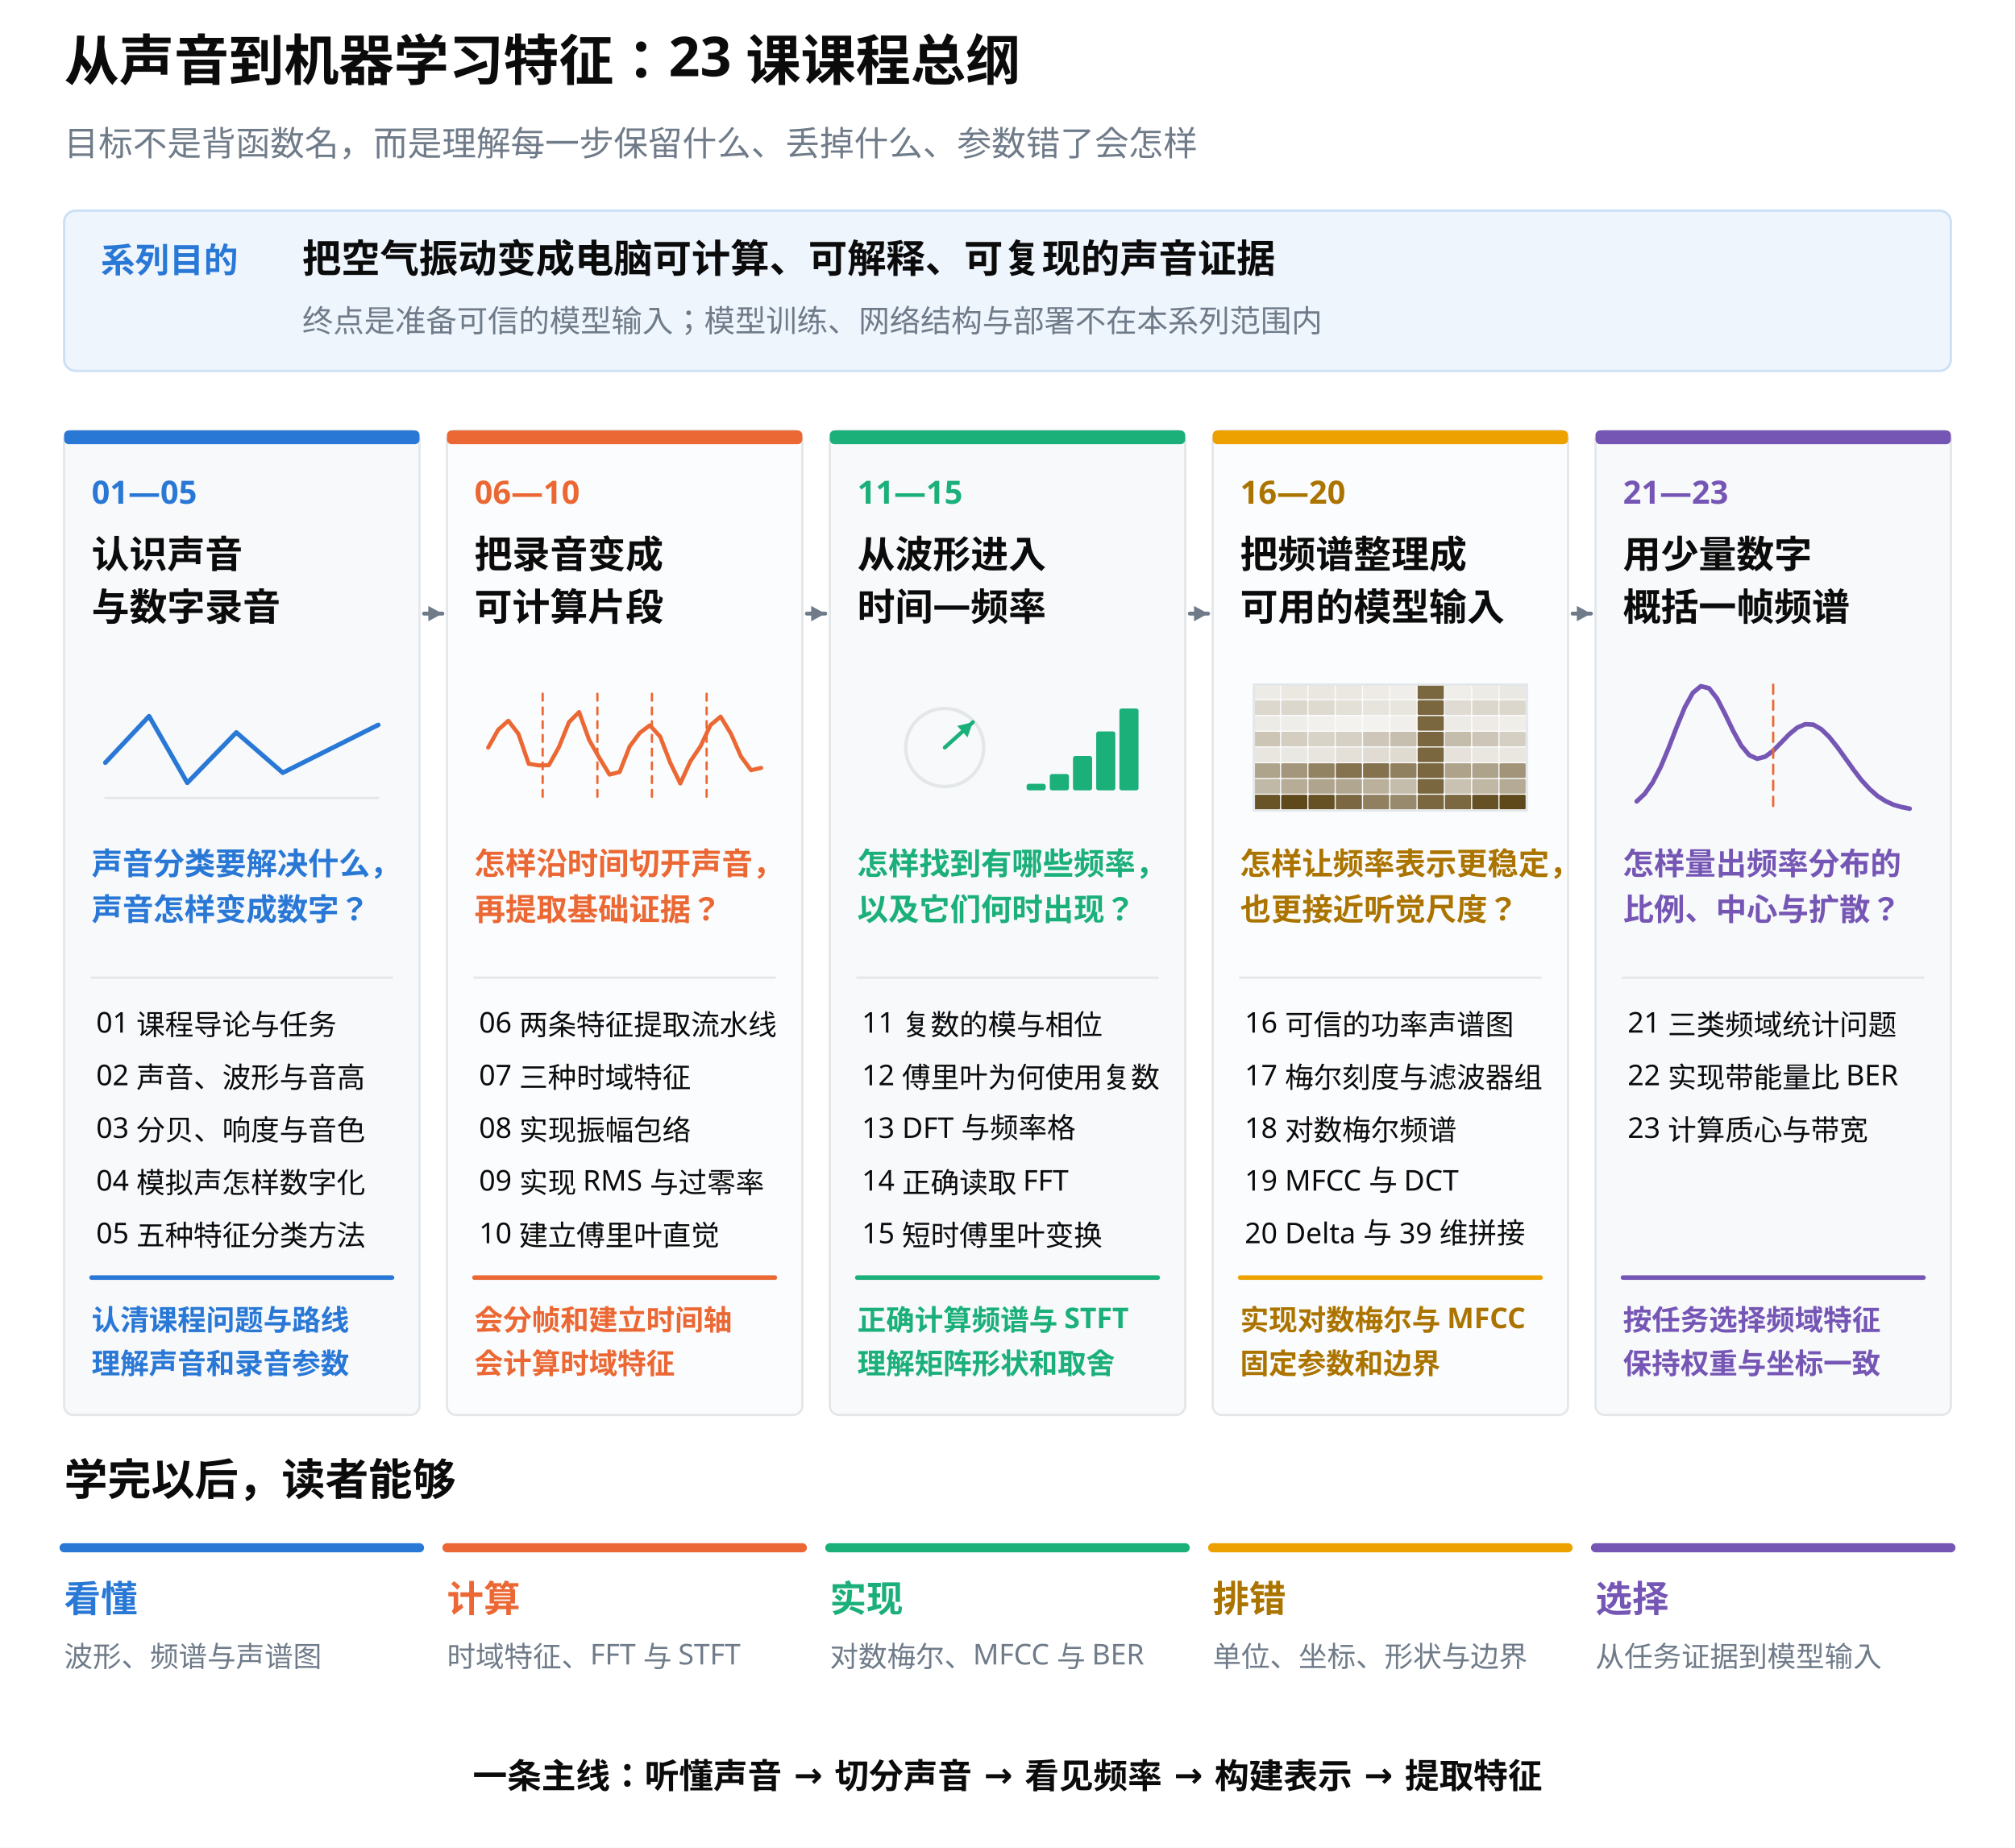
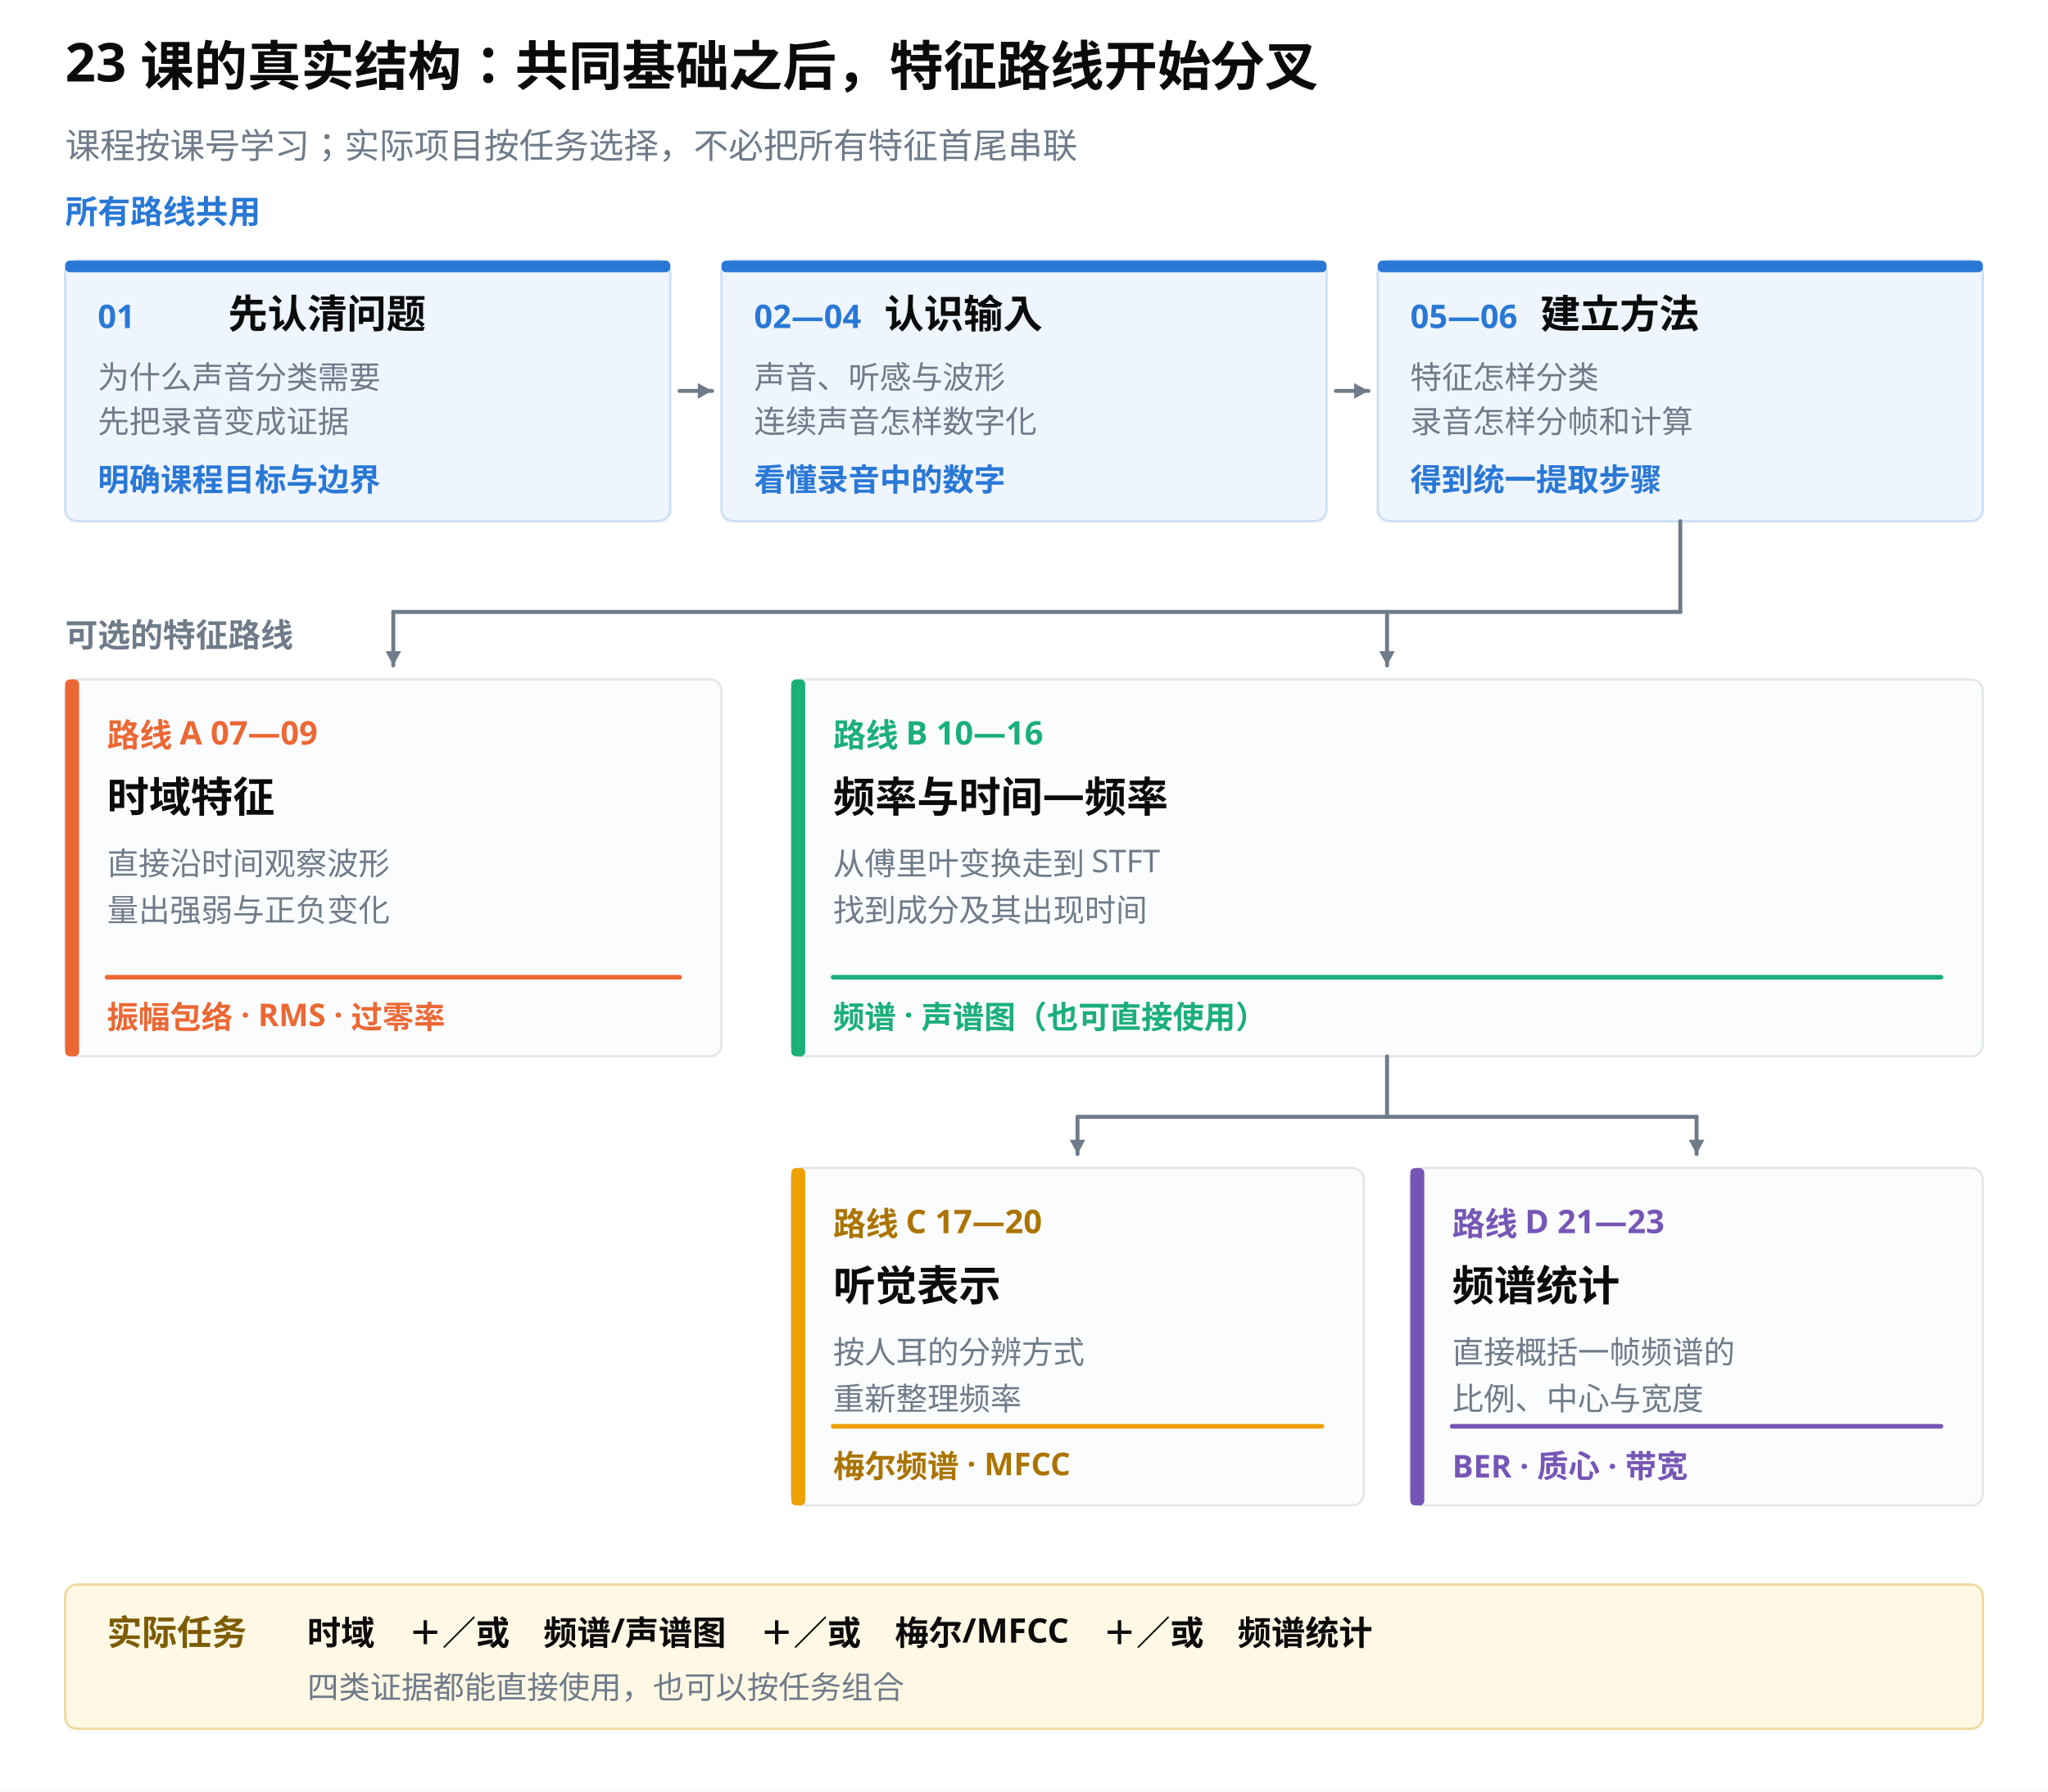
- <svg xmlns="http://www.w3.org/2000/svg" viewBox="0 0 880 807" width="880" height="807" font-family="Microsoft YaHei, PingFang SC, Noto Sans SC, Hiragino Sans GB, sans-serif" fill="#0b0b0b" role="img" aria-label="从声音到机器学习特征的二十三课桌面课程总纲">
-   <rect width="880" height="807" fill="#ffffff" />
-   <text x="28" y="35" font-size="24" font-weight="700" fill="#0b0b0b" text-anchor="start">
-     <tspan x="28" dy="0">从声音到机器学习特征：23 课课程总纲</tspan>
+ <svg xmlns="http://www.w3.org/2000/svg" viewBox="0 0 880 770" width="880" height="770" font-family="Microsoft YaHei, PingFang SC, Noto Sans SC, Hiragino Sans GB, sans-serif" fill="#0b0b0b" role="img" aria-label="二十三课从共同基础分向四类声音特征的桌面课程路线图">
+   <rect width="880" height="770" fill="#ffffff" />
+   <text x="28" y="35" font-size="23" font-weight="700" fill="#0b0b0b" text-anchor="start">
+     <tspan x="28" dy="0">23 课的真实结构：共同基础之后，特征路线开始分叉</tspan>
  </text>
-   <text x="28" y="68" font-size="15" font-weight="400" fill="#6f7b89" text-anchor="start">目标不是背函数名，而是理解每一步保留什么、丢掉什么、参数错了会怎样</text>
-   <rect x="28" y="92" width="824" height="70" rx="5" fill="#eef5fd" stroke="#cbdff5" stroke-width="1" />
-   <text x="44" y="119" font-size="15" font-weight="700" fill="#2a78d6" text-anchor="start">系列目的</text>
-   <text x="132" y="119" font-size="17" font-weight="700" fill="#0b0b0b" text-anchor="start">把空气振动变成电脑可计算、可解释、可复现的声音证据</text>
-   <text x="132" y="145" font-size="13.5" font-weight="400" fill="#6f7b89" text-anchor="start">终点是准备可信的模型输入；模型训练、网络结构与部署不在本系列范围内</text>
-   <rect x="28" y="188" width="155.2" height="430" rx="4" fill="#f7f9fb" stroke="#e3e7ea" stroke-width="1" />
-   <rect x="28" y="188" width="155.2" height="6" rx="2" fill="#2a78d6" stroke="none" stroke-width="1" />
-   <text x="40" y="220" font-size="14" font-weight="700" fill="#2a78d6" text-anchor="start">01—05</text>
-   <text x="40" y="248" font-size="16.5" font-weight="700" fill="#0b0b0b" text-anchor="start">
-     <tspan x="40" dy="0">认识声音</tspan>
-     <tspan x="40" dy="23">与数字录音</tspan>
+   <text x="28" y="68" font-size="15" font-weight="400" fill="#6f7b89" text-anchor="start">课程按课号学习；实际项目按任务选择，不必把所有特征首尾串联</text>
+   <text x="28" y="96" font-size="14" font-weight="700" fill="#2a78d6" text-anchor="start">所有路线共用</text>
+   <rect x="28" y="112" width="260" height="112" rx="5" fill="#eef5fd" stroke="#cbdff5" stroke-width="1" />
+   <rect x="28" y="112" width="260" height="5" rx="2" fill="#2a78d6" stroke="none" stroke-width="1" />
+   <text x="42" y="141" font-size="14" font-weight="700" fill="#2a78d6" text-anchor="start">01</text>
+   <text x="98" y="141" font-size="17" font-weight="700" fill="#0b0b0b" text-anchor="start">先认清问题</text>
+   <text x="42" y="167" font-size="13.5" font-weight="400" fill="#6f7b89" text-anchor="start">
+     <tspan x="42" dy="0">为什么声音分类需要</tspan>
+     <tspan x="42" dy="19">先把录音变成证据</tspan>
  </text>
-   <polyline points="46.0,333.1 65.1,312.8 81.8,341.9 103.2,319.9 123.5,337.5 165.2,316.6" fill="none" stroke="#2a78d6" stroke-width="2" stroke-linejoin="round" stroke-linecap="round" />
-   <line x1="46.0" y1="348.5" x2="165.2" y2="348.5" stroke="#e3e7ea" stroke-width="1" stroke-linecap="round" />
-   <text x="40" y="382" font-size="13.5" font-weight="700" fill="#2a78d6" text-anchor="start">
-     <tspan x="40" dy="0">声音分类要解决什么，</tspan>
-     <tspan x="40" dy="20">声音怎样变成数字？</tspan>
+   <text x="42" y="211" font-size="13.5" font-weight="700" fill="#2a78d6" text-anchor="start">明确课程目标与边界</text>
+   <line x1="292.0" y1="168.0" x2="306.0" y2="168.0" stroke="#6f7b89" stroke-width="1.7" stroke-linecap="round" />
+   <polygon points="306,168 299.857,171.356 299.857,164.644" fill="#6f7b89" />
+   <rect x="310" y="112" width="260" height="112" rx="5" fill="#eef5fd" stroke="#cbdff5" stroke-width="1" />
+   <rect x="310" y="112" width="260" height="5" rx="2" fill="#2a78d6" stroke="none" stroke-width="1" />
+   <text x="324" y="141" font-size="14" font-weight="700" fill="#2a78d6" text-anchor="start">02—04</text>
+   <text x="380" y="141" font-size="17" font-weight="700" fill="#0b0b0b" text-anchor="start">认识输入</text>
+   <text x="324" y="167" font-size="13.5" font-weight="400" fill="#6f7b89" text-anchor="start">
+     <tspan x="324" dy="0">声音、听感与波形</tspan>
+     <tspan x="324" dy="19">连续声音怎样数字化</tspan>
  </text>
-   <line x1="40.0" y1="427.0" x2="171.2" y2="427.0" stroke="#e3e7ea" stroke-width="1" stroke-linecap="round" />
-   <text x="42" y="451" font-size="12.5" font-weight="400" fill="#0b0b0b" text-anchor="start">01  课程导论与任务</text>
-   <text x="42" y="474" font-size="12.5" font-weight="400" fill="#0b0b0b" text-anchor="start">02  声音、波形与音高</text>
-   <text x="42" y="497" font-size="12.5" font-weight="400" fill="#0b0b0b" text-anchor="start">03  分贝、响度与音色</text>
-   <text x="42" y="520" font-size="12.5" font-weight="400" fill="#0b0b0b" text-anchor="start">04  模拟声怎样数字化</text>
-   <text x="42" y="543" font-size="12.5" font-weight="400" fill="#0b0b0b" text-anchor="start">05  五种特征分类方法</text>
-   <line x1="40.0" y1="558.0" x2="171.2" y2="558.0" stroke="#2a78d6" stroke-width="2" stroke-linecap="round" />
-   <text x="40" y="581" font-size="12.5" font-weight="700" fill="#2a78d6" text-anchor="start">
-     <tspan x="40" dy="0">认清课程问题与路线</tspan>
-     <tspan x="40" dy="19">理解声音和录音参数</tspan>
+   <text x="324" y="211" font-size="13.5" font-weight="700" fill="#2a78d6" text-anchor="start">看懂录音中的数字</text>
+   <line x1="574.0" y1="168.0" x2="588.0" y2="168.0" stroke="#6f7b89" stroke-width="1.7" stroke-linecap="round" />
+   <polygon points="588,168 581.857,171.356 581.857,164.644" fill="#6f7b89" />
+   <rect x="592" y="112" width="260" height="112" rx="5" fill="#eef5fd" stroke="#cbdff5" stroke-width="1" />
+   <rect x="592" y="112" width="260" height="5" rx="2" fill="#2a78d6" stroke="none" stroke-width="1" />
+   <text x="606" y="141" font-size="14" font-weight="700" fill="#2a78d6" text-anchor="start">05—06</text>
+   <text x="662" y="141" font-size="17" font-weight="700" fill="#0b0b0b" text-anchor="start">建立方法</text>
+   <text x="606" y="167" font-size="13.5" font-weight="400" fill="#6f7b89" text-anchor="start">
+     <tspan x="606" dy="0">特征怎样分类</tspan>
+     <tspan x="606" dy="19">录音怎样分帧和计算</tspan>
  </text>
-   <line x1="185.2" y1="268.0" x2="193.2" y2="268.0" stroke="#6f7b89" stroke-width="1.7" stroke-linecap="round" />
-   <polygon points="193.2,268 187.057,271.356 187.057,264.644" fill="#6f7b89" />
-   <rect x="195.2" y="188" width="155.2" height="430" rx="4" fill="#fbfcfd" stroke="#e3e7ea" stroke-width="1" />
-   <rect x="195.2" y="188" width="155.2" height="6" rx="2" fill="#eb6834" stroke="none" stroke-width="1" />
-   <text x="207.2" y="220" font-size="14" font-weight="700" fill="#eb6834" text-anchor="start">06—10</text>
-   <text x="207.2" y="248" font-size="16.5" font-weight="700" fill="#0b0b0b" text-anchor="start">
-     <tspan x="207.2" dy="0">把录音变成</tspan>
-     <tspan x="207.2" dy="23">可计算片段</tspan>
+   <text x="606" y="211" font-size="13.5" font-weight="700" fill="#2a78d6" text-anchor="start">得到统一提取步骤</text>
+   <line x1="722.0" y1="224.0" x2="722.0" y2="263.0" stroke="#6f7b89" stroke-width="1.7" stroke-linecap="round" />
+   <line x1="169.0" y1="263.0" x2="722.0" y2="263.0" stroke="#6f7b89" stroke-width="1.7" stroke-linecap="round" />
+   <line x1="169.0" y1="263.0" x2="169.0" y2="286.0" stroke="#6f7b89" stroke-width="1.7" stroke-linecap="round" />
+   <polygon points="169,286 165.644,279.857 172.356,279.857" fill="#6f7b89" />
+   <line x1="596.0" y1="263.0" x2="596.0" y2="286.0" stroke="#6f7b89" stroke-width="1.7" stroke-linecap="round" />
+   <polygon points="596,286 592.644,279.857 599.356,279.857" fill="#6f7b89" />
+   <text x="28" y="278" font-size="14" font-weight="700" fill="#6f7b89" text-anchor="start">可选的特征路线</text>
+   <rect x="28" y="292" width="282" height="162" rx="5" fill="#fbfcfd" stroke="#e3e7ea" stroke-width="1" />
+   <rect x="28" y="292" width="6" height="162" rx="2" fill="#eb6834" stroke="none" stroke-width="1" />
+   <text x="46" y="321" font-size="14" font-weight="700" fill="#eb6834" text-anchor="start">路线 A  07—09</text>
+   <text x="46" y="349" font-size="18" font-weight="700" fill="#0b0b0b" text-anchor="start">时域特征</text>
+   <text x="46" y="376" font-size="13.5" font-weight="400" fill="#6f7b89" text-anchor="start">
+     <tspan x="46" dy="0">直接沿时间观察波形</tspan>
+     <tspan x="46" dy="20">量出强弱与正负变化</tspan>
  </text>
-   <polyline points="213.2,326.5 217.6,318.7 222.0,314.8 226.4,320.5 230.9,333.6 235.3,334.3 239.7,334.2 244.1,326.3 248.5,315.4 252.9,311.0 257.3,323.2 261.8,331.1 266.2,338.3 270.6,337.2 275.0,326.0 279.4,320.1 283.8,316.8 288.3,321.7 292.7,333.1 297.1,342.2 301.5,332.5 305.9,326.0 310.3,316.7 314.7,313.0 319.2,320.4 323.6,330.4 328.0,336.4 332.4,335.4" fill="none" stroke="#eb6834" stroke-width="1.8" stroke-linejoin="round" stroke-linecap="round" />
-   <line x1="237.0" y1="303.0" x2="237.0" y2="350.0" stroke="#eb6834" stroke-width="1" stroke-dasharray="3 3" stroke-linecap="round" />
-   <line x1="260.9" y1="303.0" x2="260.9" y2="350.0" stroke="#eb6834" stroke-width="1" stroke-dasharray="3 3" stroke-linecap="round" />
-   <line x1="284.7" y1="303.0" x2="284.7" y2="350.0" stroke="#eb6834" stroke-width="1" stroke-dasharray="3 3" stroke-linecap="round" />
-   <line x1="308.6" y1="303.0" x2="308.6" y2="350.0" stroke="#eb6834" stroke-width="1" stroke-dasharray="3 3" stroke-linecap="round" />
-   <text x="207.2" y="382" font-size="13.5" font-weight="700" fill="#eb6834" text-anchor="start">
-     <tspan x="207.2" dy="0">怎样沿时间切开声音，</tspan>
-     <tspan x="207.2" dy="20">再提取基础证据？</tspan>
+   <line x1="46.0" y1="420.0" x2="292.0" y2="420.0" stroke="#eb6834" stroke-width="2" stroke-linecap="round" />
+   <text x="46" y="442" font-size="13.5" font-weight="700" fill="#eb6834" text-anchor="start">振幅包络 · RMS · 过零率</text>
+   <rect x="340" y="292" width="512" height="162" rx="5" fill="#fbfcfd" stroke="#e3e7ea" stroke-width="1" />
+   <rect x="340" y="292" width="6" height="162" rx="2" fill="#1baf7a" stroke="none" stroke-width="1" />
+   <text x="358" y="321" font-size="14" font-weight="700" fill="#1baf7a" text-anchor="start">路线 B  10—16</text>
+   <text x="358" y="349" font-size="18" font-weight="700" fill="#0b0b0b" text-anchor="start">频率与时间—频率</text>
+   <text x="358" y="376" font-size="13.5" font-weight="400" fill="#6f7b89" text-anchor="start">
+     <tspan x="358" dy="0">从傅里叶变换走到 STFT</tspan>
+     <tspan x="358" dy="20">找到成分及其出现时间</tspan>
  </text>
-   <line x1="207.2" y1="427.0" x2="338.4" y2="427.0" stroke="#e3e7ea" stroke-width="1" stroke-linecap="round" />
-   <text x="209.2" y="451" font-size="12.5" font-weight="400" fill="#0b0b0b" text-anchor="start">06  两条特征提取流水线</text>
-   <text x="209.2" y="474" font-size="12.5" font-weight="400" fill="#0b0b0b" text-anchor="start">07  三种时域特征</text>
-   <text x="209.2" y="497" font-size="12.5" font-weight="400" fill="#0b0b0b" text-anchor="start">08  实现振幅包络</text>
-   <text x="209.2" y="520" font-size="12.5" font-weight="400" fill="#0b0b0b" text-anchor="start">09  实现 RMS 与过零率</text>
-   <text x="209.2" y="543" font-size="12.5" font-weight="400" fill="#0b0b0b" text-anchor="start">10  建立傅里叶直觉</text>
-   <line x1="207.2" y1="558.0" x2="338.4" y2="558.0" stroke="#eb6834" stroke-width="2" stroke-linecap="round" />
-   <text x="207.2" y="581" font-size="12.5" font-weight="700" fill="#eb6834" text-anchor="start">
-     <tspan x="207.2" dy="0">会分帧和建立时间轴</tspan>
-     <tspan x="207.2" dy="19">会计算时域特征</tspan>
+   <line x1="358.0" y1="420.0" x2="834.0" y2="420.0" stroke="#1baf7a" stroke-width="2" stroke-linecap="round" />
+   <text x="358" y="442" font-size="13.5" font-weight="700" fill="#1baf7a" text-anchor="start">频谱 · 声谱图（也可直接使用）</text>
+   <line x1="596.0" y1="454.0" x2="596.0" y2="480.0" stroke="#6f7b89" stroke-width="1.7" stroke-linecap="round" />
+   <line x1="463.0" y1="480.0" x2="729.0" y2="480.0" stroke="#6f7b89" stroke-width="1.7" stroke-linecap="round" />
+   <line x1="463.0" y1="480.0" x2="463.0" y2="496.0" stroke="#6f7b89" stroke-width="1.7" stroke-linecap="round" />
+   <polygon points="463,496 459.644,489.857 466.356,489.857" fill="#6f7b89" />
+   <line x1="729.0" y1="480.0" x2="729.0" y2="496.0" stroke="#6f7b89" stroke-width="1.7" stroke-linecap="round" />
+   <polygon points="729,496 725.644,489.857 732.356,489.857" fill="#6f7b89" />
+   <rect x="340" y="502" width="246" height="145" rx="5" fill="#fbfcfd" stroke="#e3e7ea" stroke-width="1" />
+   <rect x="340" y="502" width="6" height="145" rx="2" fill="#eda100" stroke="none" stroke-width="1" />
+   <text x="358" y="531" font-size="14" font-weight="700" fill="#ab7400" text-anchor="start">路线 C  17—20</text>
+   <text x="358" y="559" font-size="18" font-weight="700" fill="#0b0b0b" text-anchor="start">听觉表示</text>
+   <text x="358" y="586" font-size="13.5" font-weight="400" fill="#6f7b89" text-anchor="start">
+     <tspan x="358" dy="0">按人耳的分辨方式</tspan>
+     <tspan x="358" dy="20">重新整理频率</tspan>
  </text>
-   <line x1="352.4" y1="268.0" x2="360.4" y2="268.0" stroke="#6f7b89" stroke-width="1.7" stroke-linecap="round" />
-   <polygon points="360.4,268 354.257,271.356 354.257,264.644" fill="#6f7b89" />
-   <rect x="362.4" y="188" width="155.2" height="430" rx="4" fill="#f7f9fb" stroke="#e3e7ea" stroke-width="1" />
-   <rect x="362.4" y="188" width="155.2" height="6" rx="2" fill="#1baf7a" stroke="none" stroke-width="1" />
-   <text x="374.4" y="220" font-size="14" font-weight="700" fill="#1baf7a" text-anchor="start">11—15</text>
-   <text x="374.4" y="248" font-size="16.5" font-weight="700" fill="#0b0b0b" text-anchor="start">
-     <tspan x="374.4" dy="0">从波形进入</tspan>
-     <tspan x="374.4" dy="23">时间—频率</tspan>
+   <line x1="358.0" y1="613.0" x2="568.0" y2="613.0" stroke="#eda100" stroke-width="2" stroke-linecap="round" />
+   <text x="358" y="635" font-size="13.5" font-weight="700" fill="#ab7400" text-anchor="start">梅尔频谱 · MFCC</text>
+   <rect x="606" y="502" width="246" height="145" rx="5" fill="#fbfcfd" stroke="#e3e7ea" stroke-width="1" />
+   <rect x="606" y="502" width="6" height="145" rx="2" fill="#7656b5" stroke="none" stroke-width="1" />
+   <text x="624" y="531" font-size="14" font-weight="700" fill="#7656b5" text-anchor="start">路线 D  21—23</text>
+   <text x="624" y="559" font-size="18" font-weight="700" fill="#0b0b0b" text-anchor="start">频谱统计</text>
+   <text x="624" y="586" font-size="13.5" font-weight="400" fill="#6f7b89" text-anchor="start">
+     <tspan x="624" dy="0">直接概括一帧频谱的</tspan>
+     <tspan x="624" dy="20">比例、中心与宽度</tspan>
  </text>
-   <circle cx="412.584" cy="326.5" r="17.05" fill="none" stroke="#e3e7ea" stroke-width="1.5" />
-   <line x1="412.6" y1="326.5" x2="424.9" y2="315.4" stroke="#1baf7a" stroke-width="1.7" stroke-linecap="round" />
-   <polygon points="424.86,315.418 422.549,322.025 418.051,317.043" fill="#1baf7a" />
-   <rect x="448.344" y="342.34" width="8.344" height="2.86" rx="1" fill="#1baf7a" stroke="none" stroke-width="1" />
-   <rect x="458.476" y="338.05" width="8.344" height="7.15" rx="1" fill="#1baf7a" stroke="none" stroke-width="1" />
-   <rect x="468.608" y="330.185" width="8.344" height="15.015" rx="1" fill="#1baf7a" stroke="none" stroke-width="1" />
-   <rect x="478.74" y="319.46" width="8.344" height="25.74" rx="1" fill="#1baf7a" stroke="none" stroke-width="1" />
-   <rect x="488.872" y="309.45" width="8.344" height="35.75" rx="1" fill="#1baf7a" stroke="none" stroke-width="1" />
-   <text x="374.4" y="382" font-size="13.5" font-weight="700" fill="#1baf7a" text-anchor="start">
-     <tspan x="374.4" dy="0">怎样找到有哪些频率，</tspan>
-     <tspan x="374.4" dy="20">以及它们何时出现？</tspan>
-   </text>
-   <line x1="374.4" y1="427.0" x2="505.6" y2="427.0" stroke="#e3e7ea" stroke-width="1" stroke-linecap="round" />
-   <text x="376.4" y="451" font-size="12.5" font-weight="400" fill="#0b0b0b" text-anchor="start">11  复数的模与相位</text>
-   <text x="376.4" y="474" font-size="12.5" font-weight="400" fill="#0b0b0b" text-anchor="start">12  傅里叶为何使用复数</text>
-   <text x="376.4" y="497" font-size="12.5" font-weight="400" fill="#0b0b0b" text-anchor="start">13  DFT 与频率格</text>
-   <text x="376.4" y="520" font-size="12.5" font-weight="400" fill="#0b0b0b" text-anchor="start">14  正确读取 FFT</text>
-   <text x="376.4" y="543" font-size="12.5" font-weight="400" fill="#0b0b0b" text-anchor="start">15  短时傅里叶变换</text>
-   <line x1="374.4" y1="558.0" x2="505.6" y2="558.0" stroke="#1baf7a" stroke-width="2" stroke-linecap="round" />
-   <text x="374.4" y="581" font-size="12.5" font-weight="700" fill="#1baf7a" text-anchor="start">
-     <tspan x="374.4" dy="0">正确计算频谱与 STFT</tspan>
-     <tspan x="374.4" dy="19">理解矩阵形状和取舍</tspan>
-   </text>
-   <line x1="519.6" y1="268.0" x2="527.6" y2="268.0" stroke="#6f7b89" stroke-width="1.7" stroke-linecap="round" />
-   <polygon points="527.6,268 521.457,271.356 521.457,264.644" fill="#6f7b89" />
-   <rect x="529.6" y="188" width="155.2" height="430" rx="4" fill="#fbfcfd" stroke="#e3e7ea" stroke-width="1" />
-   <rect x="529.6" y="188" width="155.2" height="6" rx="2" fill="#eda100" stroke="none" stroke-width="1" />
-   <text x="541.6" y="220" font-size="14" font-weight="700" fill="#ab7400" text-anchor="start">16—20</text>
-   <text x="541.6" y="248" font-size="16.5" font-weight="700" fill="#0b0b0b" text-anchor="start">
-     <tspan x="541.6" dy="0">把频谱整理成</tspan>
-     <tspan x="541.6" dy="23">可用的模型输入</tspan>
-   </text>
-   <rect x="547.6" y="299" width="11.42" height="6.375" rx="0.5" fill="#edebe6" stroke="none" stroke-width="1" />
-   <rect x="559.52" y="299" width="11.42" height="6.375" rx="0.5" fill="#ebe8e2" stroke="none" stroke-width="1" />
-   <rect x="571.44" y="299" width="11.42" height="6.375" rx="0.5" fill="#eae7e0" stroke="none" stroke-width="1" />
-   <rect x="583.36" y="299" width="11.42" height="6.375" rx="0.5" fill="#ebe8e2" stroke="none" stroke-width="1" />
-   <rect x="595.28" y="299" width="11.42" height="6.375" rx="0.5" fill="#eeebe6" stroke="none" stroke-width="1" />
-   <rect x="607.2" y="299" width="11.42" height="6.375" rx="0.5" fill="#f0eeea" stroke="none" stroke-width="1" />
-   <rect x="619.12" y="299" width="11.42" height="6.375" rx="0.5" fill="#7a6740" stroke="none" stroke-width="1" />
-   <rect x="631.04" y="299" width="11.42" height="6.375" rx="0.5" fill="#f0eee9" stroke="none" stroke-width="1" />
-   <rect x="642.96" y="299" width="11.42" height="6.375" rx="0.5" fill="#edebe5" stroke="none" stroke-width="1" />
-   <rect x="654.88" y="299" width="11.42" height="6.375" rx="0.5" fill="#eae8e2" stroke="none" stroke-width="1" />
-   <rect x="547.6" y="305.875" width="11.42" height="6.375" rx="0.5" fill="#dcd8cd" stroke="none" stroke-width="1" />
-   <rect x="559.52" y="305.875" width="11.42" height="6.375" rx="0.5" fill="#dcd7cc" stroke="none" stroke-width="1" />
-   <rect x="571.44" y="305.875" width="11.42" height="6.375" rx="0.5" fill="#dfdad0" stroke="none" stroke-width="1" />
-   <rect x="583.36" y="305.875" width="11.42" height="6.375" rx="0.5" fill="#e3e0d8" stroke="none" stroke-width="1" />
-   <rect x="595.28" y="305.875" width="11.42" height="6.375" rx="0.5" fill="#e7e4dd" stroke="none" stroke-width="1" />
-   <rect x="607.2" y="305.875" width="11.42" height="6.375" rx="0.5" fill="#e8e5de" stroke="none" stroke-width="1" />
-   <rect x="619.12" y="305.875" width="11.42" height="6.375" rx="0.5" fill="#7a6740" stroke="none" stroke-width="1" />
-   <rect x="631.04" y="305.875" width="11.42" height="6.375" rx="0.5" fill="#e0dbd2" stroke="none" stroke-width="1" />
-   <rect x="642.96" y="305.875" width="11.42" height="6.375" rx="0.5" fill="#dcd7cd" stroke="none" stroke-width="1" />
-   <rect x="654.88" y="305.875" width="11.42" height="6.375" rx="0.5" fill="#dcd7cd" stroke="none" stroke-width="1" />
-   <rect x="547.6" y="312.75" width="11.42" height="6.375" rx="0.5" fill="#edebe6" stroke="none" stroke-width="1" />
-   <rect x="559.52" y="312.75" width="11.42" height="6.375" rx="0.5" fill="#efede9" stroke="none" stroke-width="1" />
-   <rect x="571.44" y="312.75" width="11.42" height="6.375" rx="0.5" fill="#f2f0ec" stroke="none" stroke-width="1" />
-   <rect x="583.36" y="312.75" width="11.42" height="6.375" rx="0.5" fill="#f3f2ee" stroke="none" stroke-width="1" />
-   <rect x="595.28" y="312.75" width="11.42" height="6.375" rx="0.5" fill="#f3f2ee" stroke="none" stroke-width="1" />
-   <rect x="607.2" y="312.75" width="11.42" height="6.375" rx="0.5" fill="#f1efeb" stroke="none" stroke-width="1" />
-   <rect x="619.12" y="312.75" width="11.42" height="6.375" rx="0.5" fill="#7a6740" stroke="none" stroke-width="1" />
-   <rect x="631.04" y="312.75" width="11.42" height="6.375" rx="0.5" fill="#edebe6" stroke="none" stroke-width="1" />
-   <rect x="642.96" y="312.75" width="11.42" height="6.375" rx="0.5" fill="#eeebe6" stroke="none" stroke-width="1" />
-   <rect x="654.88" y="312.75" width="11.42" height="6.375" rx="0.5" fill="#f0eee9" stroke="none" stroke-width="1" />
-   <rect x="547.6" y="319.625" width="11.42" height="6.375" rx="0.5" fill="#ccc5b6" stroke="none" stroke-width="1" />
-   <rect x="559.52" y="319.625" width="11.42" height="6.375" rx="0.5" fill="#d4cec1" stroke="none" stroke-width="1" />
-   <rect x="571.44" y="319.625" width="11.42" height="6.375" rx="0.5" fill="#d8d3c7" stroke="none" stroke-width="1" />
-   <rect x="583.36" y="319.625" width="11.42" height="6.375" rx="0.5" fill="#d6d0c4" stroke="none" stroke-width="1" />
-   <rect x="595.28" y="319.625" width="11.42" height="6.375" rx="0.5" fill="#cec7b9" stroke="none" stroke-width="1" />
-   <rect x="607.2" y="319.625" width="11.42" height="6.375" rx="0.5" fill="#c6beae" stroke="none" stroke-width="1" />
-   <rect x="619.12" y="319.625" width="11.42" height="6.375" rx="0.5" fill="#7a6740" stroke="none" stroke-width="1" />
-   <rect x="631.04" y="319.625" width="11.42" height="6.375" rx="0.5" fill="#c5bdac" stroke="none" stroke-width="1" />
-   <rect x="642.96" y="319.625" width="11.42" height="6.375" rx="0.5" fill="#cdc6b8" stroke="none" stroke-width="1" />
-   <rect x="654.88" y="319.625" width="11.42" height="6.375" rx="0.5" fill="#d5cfc3" stroke="none" stroke-width="1" />
-   <rect x="547.6" y="326.5" width="11.42" height="6.375" rx="0.5" fill="#e9e6e0" stroke="none" stroke-width="1" />
-   <rect x="559.52" y="326.5" width="11.42" height="6.375" rx="0.5" fill="#eae8e2" stroke="none" stroke-width="1" />
-   <rect x="571.44" y="326.5" width="11.42" height="6.375" rx="0.5" fill="#e8e5df" stroke="none" stroke-width="1" />
-   <rect x="583.36" y="326.5" width="11.42" height="6.375" rx="0.5" fill="#e4e0d8" stroke="none" stroke-width="1" />
-   <rect x="595.28" y="326.5" width="11.42" height="6.375" rx="0.5" fill="#e0dcd3" stroke="none" stroke-width="1" />
-   <rect x="607.2" y="326.5" width="11.42" height="6.375" rx="0.5" fill="#dfdbd1" stroke="none" stroke-width="1" />
-   <rect x="619.12" y="326.5" width="11.42" height="6.375" rx="0.5" fill="#7a6740" stroke="none" stroke-width="1" />
-   <rect x="631.04" y="326.5" width="11.42" height="6.375" rx="0.5" fill="#e6e2db" stroke="none" stroke-width="1" />
-   <rect x="642.96" y="326.5" width="11.42" height="6.375" rx="0.5" fill="#eae6e0" stroke="none" stroke-width="1" />
-   <rect x="654.88" y="326.5" width="11.42" height="6.375" rx="0.5" fill="#eae7e1" stroke="none" stroke-width="1" />
-   <rect x="547.6" y="333.375" width="11.42" height="6.375" rx="0.5" fill="#aea38b" stroke="none" stroke-width="1" />
-   <rect x="559.52" y="333.375" width="11.42" height="6.375" rx="0.5" fill="#a3967c" stroke="none" stroke-width="1" />
-   <rect x="571.44" y="333.375" width="11.42" height="6.375" rx="0.5" fill="#928363" stroke="none" stroke-width="1" />
-   <rect x="583.36" y="333.375" width="11.42" height="6.375" rx="0.5" fill="#857350" stroke="none" stroke-width="1" />
-   <rect x="595.28" y="333.375" width="11.42" height="6.375" rx="0.5" fill="#84724e" stroke="none" stroke-width="1" />
-   <rect x="607.2" y="333.375" width="11.42" height="6.375" rx="0.5" fill="#90805f" stroke="none" stroke-width="1" />
-   <rect x="619.12" y="333.375" width="11.42" height="6.375" rx="0.5" fill="#7a6740" stroke="none" stroke-width="1" />
-   <rect x="631.04" y="333.375" width="11.42" height="6.375" rx="0.5" fill="#aea28a" stroke="none" stroke-width="1" />
-   <rect x="642.96" y="333.375" width="11.42" height="6.375" rx="0.5" fill="#ada28a" stroke="none" stroke-width="1" />
-   <rect x="654.88" y="333.375" width="11.42" height="6.375" rx="0.5" fill="#a19478" stroke="none" stroke-width="1" />
-   <rect x="547.6" y="340.25" width="11.42" height="6.375" rx="0.5" fill="#c1b9a7" stroke="none" stroke-width="1" />
-   <rect x="559.52" y="340.25" width="11.42" height="6.375" rx="0.5" fill="#b6ac97" stroke="none" stroke-width="1" />
-   <rect x="571.44" y="340.25" width="11.42" height="6.375" rx="0.5" fill="#afa48d" stroke="none" stroke-width="1" />
-   <rect x="583.36" y="340.25" width="11.42" height="6.375" rx="0.5" fill="#b1a68f" stroke="none" stroke-width="1" />
-   <rect x="595.28" y="340.25" width="11.42" height="6.375" rx="0.5" fill="#bab09c" stroke="none" stroke-width="1" />
-   <rect x="607.2" y="340.25" width="11.42" height="6.375" rx="0.5" fill="#c5bdac" stroke="none" stroke-width="1" />
-   <rect x="619.12" y="340.25" width="11.42" height="6.375" rx="0.5" fill="#7a6740" stroke="none" stroke-width="1" />
-   <rect x="631.04" y="340.25" width="11.42" height="6.375" rx="0.5" fill="#c9c2b2" stroke="none" stroke-width="1" />
-   <rect x="642.96" y="340.25" width="11.42" height="6.375" rx="0.5" fill="#c0b7a4" stroke="none" stroke-width="1" />
-   <rect x="654.88" y="340.25" width="11.42" height="6.375" rx="0.5" fill="#b5aa95" stroke="none" stroke-width="1" />
-   <rect x="547.6" y="347.125" width="11.42" height="6.375" rx="0.5" fill="#695428" stroke="none" stroke-width="1" />
-   <rect x="559.52" y="347.125" width="11.42" height="6.375" rx="0.5" fill="#5f481a" stroke="none" stroke-width="1" />
-   <rect x="571.44" y="347.125" width="11.42" height="6.375" rx="0.5" fill="#665124" stroke="none" stroke-width="1" />
-   <rect x="583.36" y="347.125" width="11.42" height="6.375" rx="0.5" fill="#7b6842" stroke="none" stroke-width="1" />
-   <rect x="595.28" y="347.125" width="11.42" height="6.375" rx="0.5" fill="#908060" stroke="none" stroke-width="1" />
-   <rect x="607.2" y="347.125" width="11.42" height="6.375" rx="0.5" fill="#988a6c" stroke="none" stroke-width="1" />
-   <rect x="619.12" y="347.125" width="11.42" height="6.375" rx="0.5" fill="#7a6740" stroke="none" stroke-width="1" />
-   <rect x="631.04" y="347.125" width="11.42" height="6.375" rx="0.5" fill="#7b6841" stroke="none" stroke-width="1" />
-   <rect x="642.96" y="347.125" width="11.42" height="6.375" rx="0.5" fill="#665124" stroke="none" stroke-width="1" />
-   <rect x="654.88" y="347.125" width="11.42" height="6.375" rx="0.5" fill="#5f481a" stroke="none" stroke-width="1" />
-   <rect x="547.6" y="299" width="119.2" height="55" rx="0" fill="none" stroke="#e3e7ea" stroke-width="1" />
-   <text x="541.6" y="382" font-size="13.5" font-weight="700" fill="#ab7400" text-anchor="start">
-     <tspan x="541.6" dy="0">怎样让频率表示更稳定，</tspan>
-     <tspan x="541.6" dy="20">也更接近听觉尺度？</tspan>
-   </text>
-   <line x1="541.6" y1="427.0" x2="672.8" y2="427.0" stroke="#e3e7ea" stroke-width="1" stroke-linecap="round" />
-   <text x="543.6" y="451" font-size="12.5" font-weight="400" fill="#0b0b0b" text-anchor="start">16  可信的功率声谱图</text>
-   <text x="543.6" y="474" font-size="12.5" font-weight="400" fill="#0b0b0b" text-anchor="start">17  梅尔刻度与滤波器组</text>
-   <text x="543.6" y="497" font-size="12.5" font-weight="400" fill="#0b0b0b" text-anchor="start">18  对数梅尔频谱</text>
-   <text x="543.6" y="520" font-size="12.5" font-weight="400" fill="#0b0b0b" text-anchor="start">19  MFCC 与 DCT</text>
-   <text x="543.6" y="543" font-size="12.5" font-weight="400" fill="#0b0b0b" text-anchor="start">20  Delta 与 39 维拼接</text>
-   <line x1="541.6" y1="558.0" x2="672.8" y2="558.0" stroke="#eda100" stroke-width="2" stroke-linecap="round" />
-   <text x="541.6" y="581" font-size="12.5" font-weight="700" fill="#ab7400" text-anchor="start">
-     <tspan x="541.6" dy="0">实现对数梅尔与 MFCC</tspan>
-     <tspan x="541.6" dy="19">固定参数和边界</tspan>
-   </text>
-   <line x1="686.8" y1="268.0" x2="694.8" y2="268.0" stroke="#6f7b89" stroke-width="1.7" stroke-linecap="round" />
-   <polygon points="694.8,268 688.657,271.356 688.657,264.644" fill="#6f7b89" />
-   <rect x="696.8" y="188" width="155.2" height="430" rx="4" fill="#f7f9fb" stroke="#e3e7ea" stroke-width="1" />
-   <rect x="696.8" y="188" width="155.2" height="6" rx="2" fill="#7656b5" stroke="none" stroke-width="1" />
-   <text x="708.8" y="220" font-size="14" font-weight="700" fill="#7656b5" text-anchor="start">21—23</text>
-   <text x="708.8" y="248" font-size="16.5" font-weight="700" fill="#0b0b0b" text-anchor="start">
-     <tspan x="708.8" dy="0">用少量数字</tspan>
-     <tspan x="708.8" dy="23">概括一帧频谱</tspan>
-   </text>
-   <polyline points="714.8,350.0 718.3,346.7 721.8,341.7 725.3,334.9 728.8,326.5 732.3,317.4 735.8,308.9 739.3,302.6 742.8,299.7 746.4,300.6 749.9,305.1 753.4,311.9 756.9,319.2 760.4,325.6 763.9,329.8 767.4,331.4 770.9,330.5 774.4,327.9 777.9,324.3 781.4,320.7 784.9,317.8 788.4,316.3 791.9,316.5 795.4,318.5 798.9,321.9 802.4,326.3 806.0,331.3 809.5,336.2 813.0,340.8 816.5,344.6 820.0,347.7 823.5,349.9 827.0,351.5 830.5,352.5 834.0,353.2" fill="none" stroke="#7656b5" stroke-width="2" stroke-linejoin="round" stroke-linecap="round" />
-   <line x1="774.4" y1="299.0" x2="774.4" y2="354.0" stroke="#eb6834" stroke-width="1" stroke-dasharray="4 3" stroke-linecap="round" />
-   <text x="708.8" y="382" font-size="13.5" font-weight="700" fill="#7656b5" text-anchor="start">
-     <tspan x="708.8" dy="0">怎样量出频率分布的</tspan>
-     <tspan x="708.8" dy="20">比例、中心与扩散？</tspan>
-   </text>
-   <line x1="708.8" y1="427.0" x2="840.0" y2="427.0" stroke="#e3e7ea" stroke-width="1" stroke-linecap="round" />
-   <text x="710.8" y="451" font-size="12.5" font-weight="400" fill="#0b0b0b" text-anchor="start">21  三类频域统计问题</text>
-   <text x="710.8" y="474" font-size="12.5" font-weight="400" fill="#0b0b0b" text-anchor="start">22  实现带能量比 BER</text>
-   <text x="710.8" y="497" font-size="12.5" font-weight="400" fill="#0b0b0b" text-anchor="start">23  计算质心与带宽</text>
-   <line x1="708.8" y1="558.0" x2="840.0" y2="558.0" stroke="#7656b5" stroke-width="2" stroke-linecap="round" />
-   <text x="708.8" y="581" font-size="12.5" font-weight="700" fill="#7656b5" text-anchor="start">
-     <tspan x="708.8" dy="0">按任务选择频域特征</tspan>
-     <tspan x="708.8" dy="19">保持权重与坐标一致</tspan>
-   </text>
-   <text x="28" y="653" font-size="19" font-weight="700" fill="#0b0b0b" text-anchor="start">学完以后，读者能够</text>
-   <line x1="28.0" y1="676.0" x2="183.2" y2="676.0" stroke="#2a78d6" stroke-width="4" stroke-linecap="round" />
-   <text x="28" y="704" font-size="16" font-weight="700" fill="#2a78d6" text-anchor="start">看懂</text>
-   <text x="28" y="728" font-size="12.5" font-weight="400" fill="#6f7b89" text-anchor="start">
-     <tspan x="28" dy="0">波形、频谱与声谱图</tspan>
-   </text>
-   <line x1="195.2" y1="676.0" x2="350.4" y2="676.0" stroke="#eb6834" stroke-width="4" stroke-linecap="round" />
-   <text x="195.2" y="704" font-size="16" font-weight="700" fill="#eb6834" text-anchor="start">计算</text>
-   <text x="195.2" y="728" font-size="12.5" font-weight="400" fill="#6f7b89" text-anchor="start">
-     <tspan x="195.2" dy="0">时域特征、FFT 与 STFT</tspan>
-   </text>
-   <line x1="362.4" y1="676.0" x2="517.6" y2="676.0" stroke="#1baf7a" stroke-width="4" stroke-linecap="round" />
-   <text x="362.4" y="704" font-size="16" font-weight="700" fill="#1baf7a" text-anchor="start">实现</text>
-   <text x="362.4" y="728" font-size="12.5" font-weight="400" fill="#6f7b89" text-anchor="start">
-     <tspan x="362.4" dy="0">对数梅尔、MFCC 与 BER</tspan>
-   </text>
-   <line x1="529.6" y1="676.0" x2="684.8" y2="676.0" stroke="#eda100" stroke-width="4" stroke-linecap="round" />
-   <text x="529.6" y="704" font-size="16" font-weight="700" fill="#ab7400" text-anchor="start">排错</text>
-   <text x="529.6" y="728" font-size="12.5" font-weight="400" fill="#6f7b89" text-anchor="start">
-     <tspan x="529.6" dy="0">单位、坐标、形状与边界</tspan>
-   </text>
-   <line x1="696.8" y1="676.0" x2="852.0" y2="676.0" stroke="#7656b5" stroke-width="4" stroke-linecap="round" />
-   <text x="696.8" y="704" font-size="16" font-weight="700" fill="#7656b5" text-anchor="start">选择</text>
-   <text x="696.8" y="728" font-size="12.5" font-weight="400" fill="#6f7b89" text-anchor="start">
-     <tspan x="696.8" dy="0">从任务证据到模型输入</tspan>
-   </text>
-   <text x="440" y="781" font-size="15" font-weight="700" fill="#0b0b0b" text-anchor="middle">一条主线：听懂声音 → 切分声音 → 看见频率 → 构建表示 → 提取特征</text>
+   <line x1="624.0" y1="613.0" x2="834.0" y2="613.0" stroke="#7656b5" stroke-width="2" stroke-linecap="round" />
+   <text x="624" y="635" font-size="13.5" font-weight="700" fill="#7656b5" text-anchor="start">BER · 质心 · 带宽</text>
+   <rect x="28" y="681" width="824" height="62" rx="5" fill="#fff8e5" stroke="#f0d99d" stroke-width="1" />
+   <text x="46" y="707" font-size="15" font-weight="700" fill="#7d5c00" text-anchor="start">实际任务</text>
+   <text x="132" y="707" font-size="14.5" font-weight="700" fill="#0b0b0b" text-anchor="start">时域　＋／或　频谱/声谱图　＋／或　梅尔/MFCC　＋／或　频谱统计</text>
+   <text x="132" y="730" font-size="13.5" font-weight="400" fill="#6f7b89" text-anchor="start">四类证据都能直接使用，也可以按任务组合</text>
</svg>
